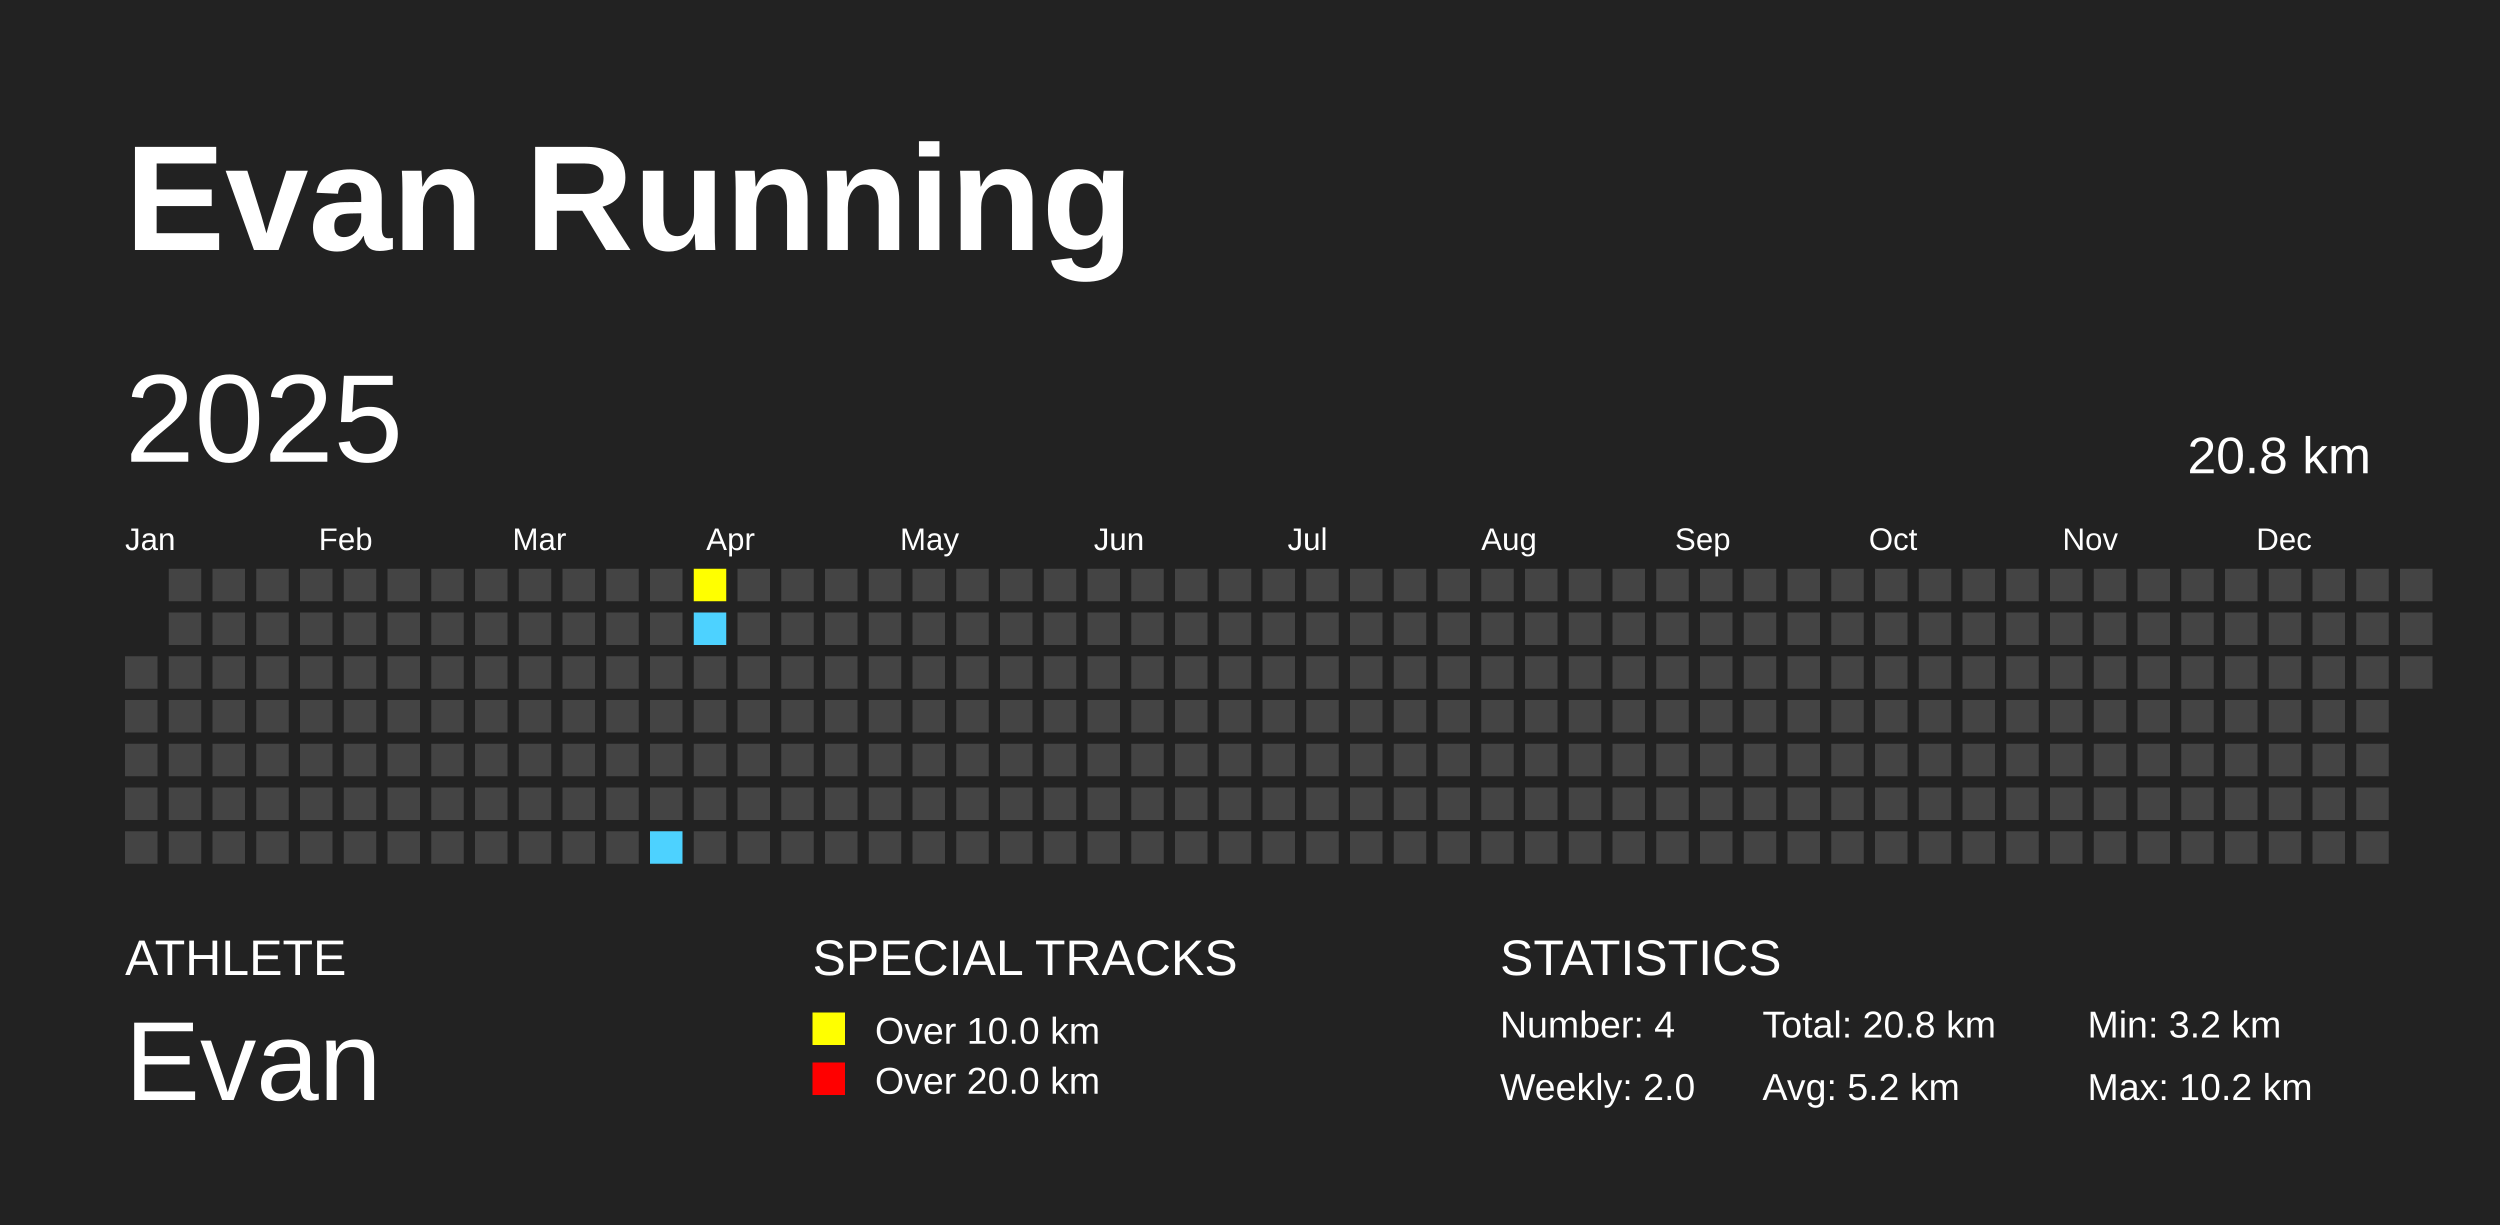
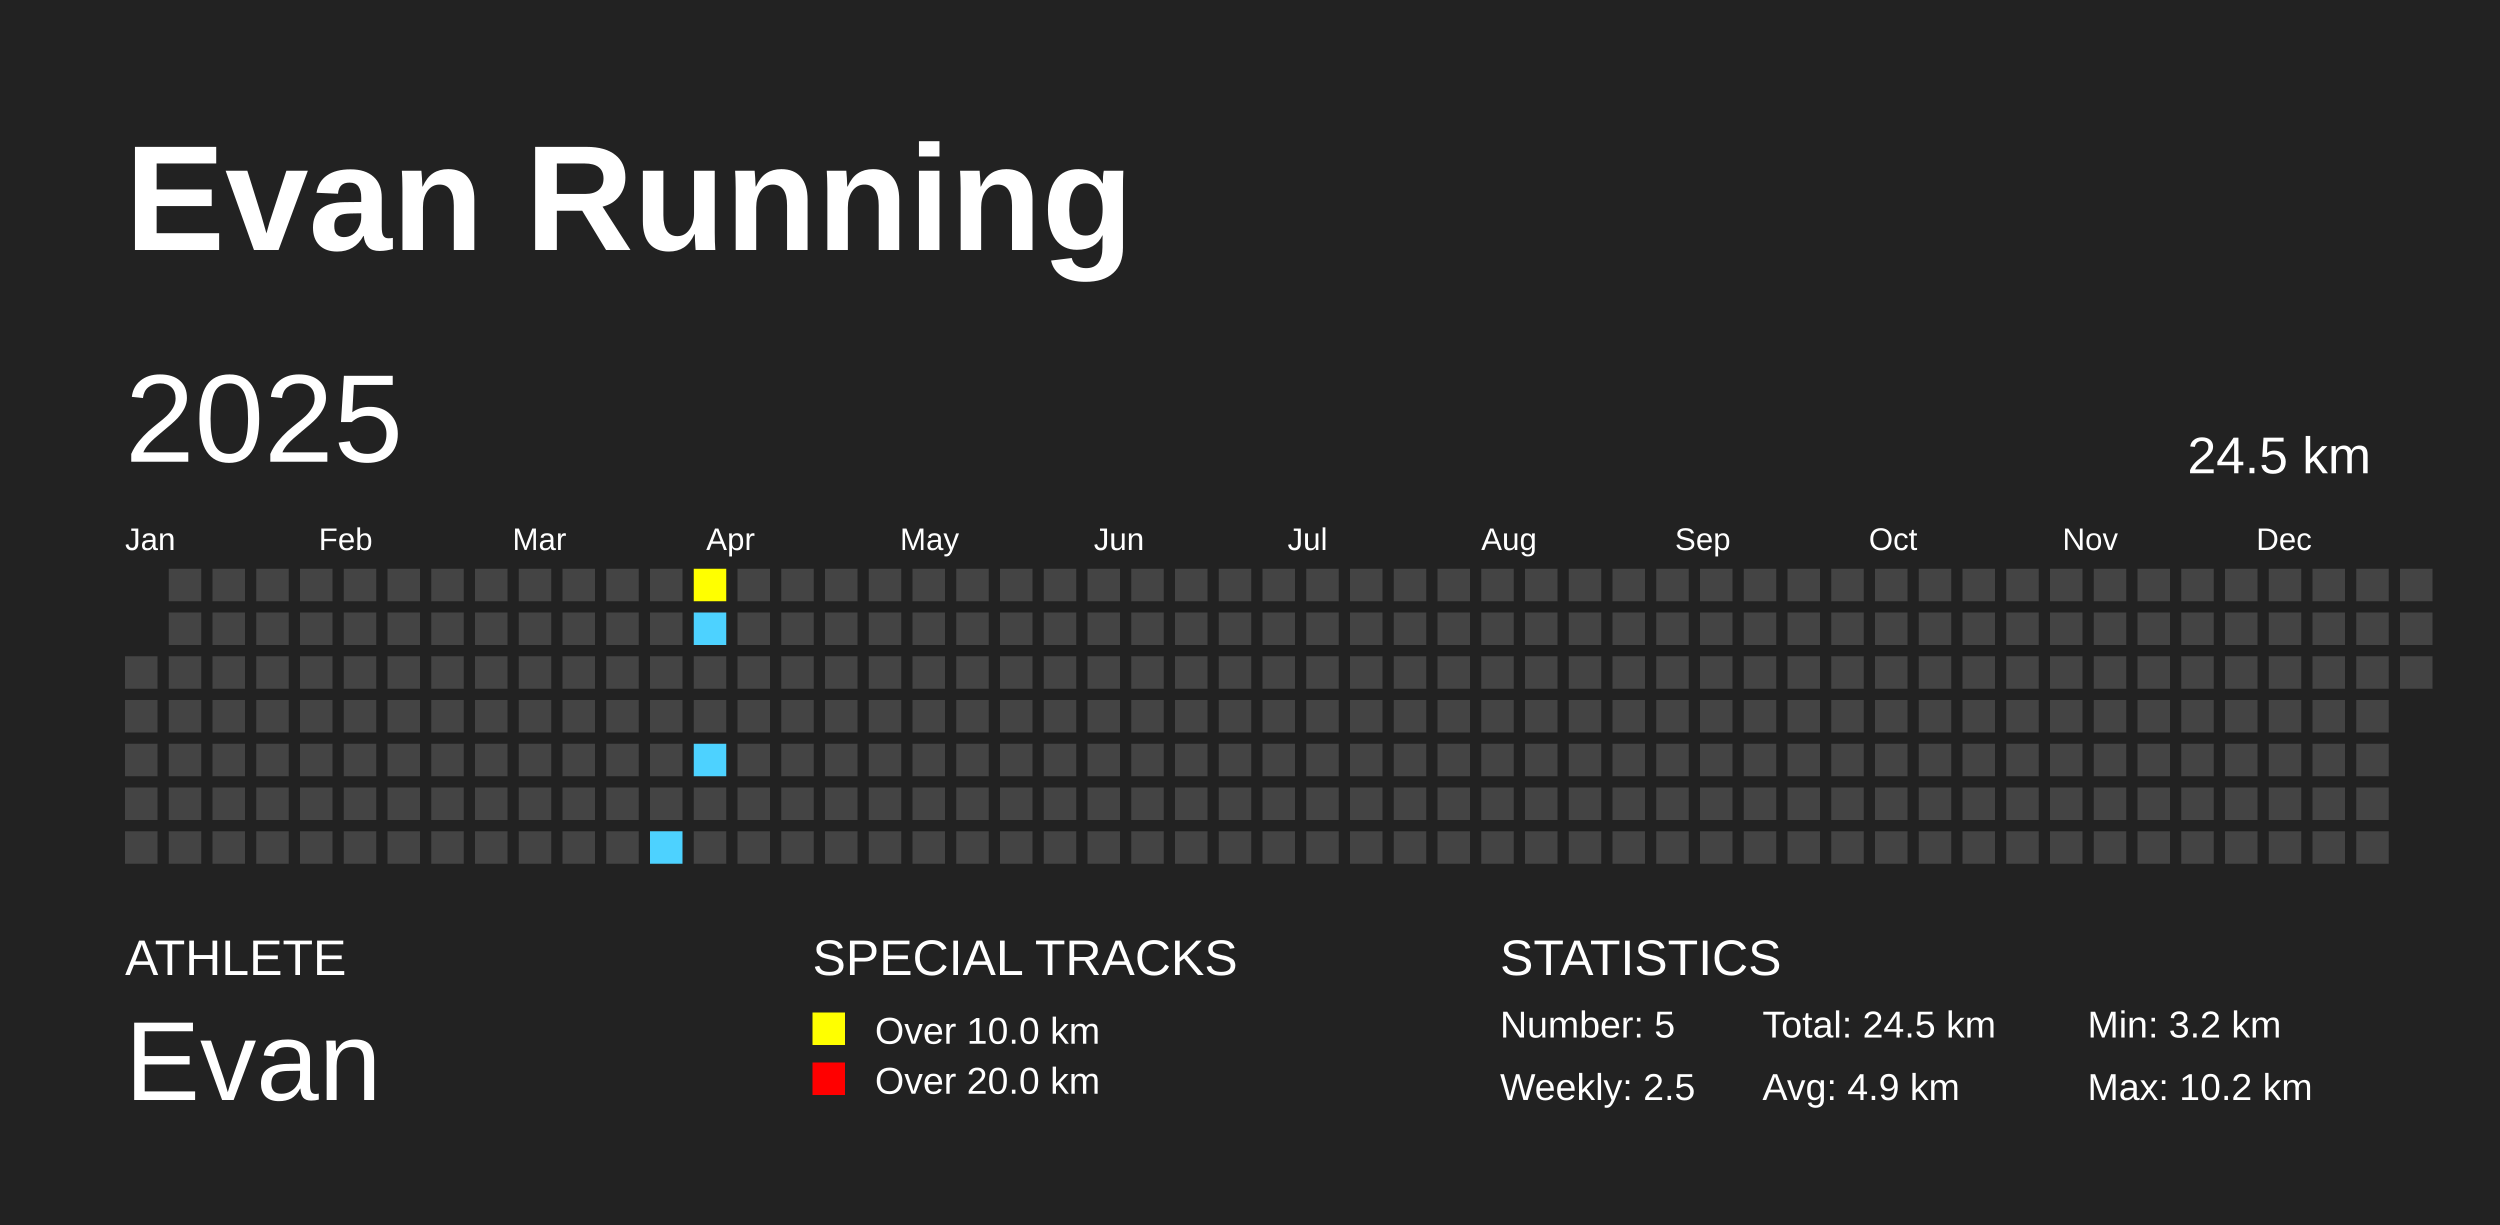
<svg xmlns="http://www.w3.org/2000/svg" baseProfile="full" height="98mm" version="1.1" viewBox="0,0,200,98" width="200mm">
  <defs />
  <rect fill="#222222" height="98" width="200" x="0" y="0" />
  <text fill="#FFFFFF" style="font-size:12px; font-family:Arial; font-weight:bold;" x="10" y="20">Evan Running</text>
  <text fill="#FFFFFF" style="font-size:4px; font-family:Arial" x="10" y="78">ATHLETE</text>
  <text fill="#FFFFFF" style="font-size:9px; font-family:Arial" x="10" y="88">Evan</text>
  <text fill="#FFFFFF" style="font-size:4px; font-family:Arial" x="65" y="78">SPECIAL TRACKS</text>
  <rect fill="yellow" height="2.6" width="2.6" x="65" y="81" />
  <text fill="#FFFFFF" style="font-size:3px; font-family:Arial" x="70" y="83.5">Over 10.0 km</text>
  <rect fill="red" height="2.6" width="2.6" x="65" y="85" />
  <text fill="#FFFFFF" style="font-size:3px; font-family:Arial" x="70" y="87.5">Over 20.0 km</text>
  <text fill="#FFFFFF" style="font-size:4px; font-family:Arial" x="120" y="78">STATISTICS</text>
-   <text fill="#FFFFFF" style="font-size:3px; font-family:Arial" x="120" y="83">Number: 4</text>
-   <text fill="#FFFFFF" style="font-size:3px; font-family:Arial" x="120" y="88">Weekly: 2.0</text>
-   <text fill="#FFFFFF" style="font-size:3px; font-family:Arial" x="141" y="83">Total: 20.8 km</text>
-   <text fill="#FFFFFF" style="font-size:3px; font-family:Arial" x="141" y="88">Avg: 5.2 km</text>
+   <text fill="#FFFFFF" style="font-size:3px; font-family:Arial" x="120" y="83">Number: 5</text>
+   <text fill="#FFFFFF" style="font-size:3px; font-family:Arial" x="120" y="88">Weekly: 2.5</text>
+   <text fill="#FFFFFF" style="font-size:3px; font-family:Arial" x="141" y="83">Total: 24.5 km</text>
+   <text fill="#FFFFFF" style="font-size:3px; font-family:Arial" x="141" y="88">Avg: 4.9 km</text>
  <text fill="#FFFFFF" style="font-size:3px; font-family:Arial" x="167" y="83">Min: 3.2 km</text>
  <text fill="#FFFFFF" style="font-size:3px; font-family:Arial" x="167" y="88">Max: 10.2 km</text>
  <text dominant-baseline="hanging" fill="#FFFFFF" style="font-size:10.0px; font-family:Arial;" x="10" y="30">2025</text>
-   <text dominant-baseline="hanging" fill="#FFFFFF" style="font-size:4.125px; font-family:Arial;" x="175" y="35">20.8 km</text>
+   <text dominant-baseline="hanging" fill="#FFFFFF" style="font-size:4.125px; font-family:Arial;" x="175" y="35">24.5 km</text>
  <text fill="#FFFFFF" style="font-size:2.5px; font-family:Arial" x="10.0" y="44">Jan</text>
  <text fill="#FFFFFF" style="font-size:2.5px; font-family:Arial" x="25.5" y="44">Feb</text>
  <text fill="#FFFFFF" style="font-size:2.5px; font-family:Arial" x="41.0" y="44">Mar</text>
  <text fill="#FFFFFF" style="font-size:2.5px; font-family:Arial" x="56.5" y="44">Apr</text>
  <text fill="#FFFFFF" style="font-size:2.5px; font-family:Arial" x="72.0" y="44">May</text>
  <text fill="#FFFFFF" style="font-size:2.5px; font-family:Arial" x="87.5" y="44">Jun</text>
  <text fill="#FFFFFF" style="font-size:2.5px; font-family:Arial" x="103.0" y="44">Jul</text>
  <text fill="#FFFFFF" style="font-size:2.5px; font-family:Arial" x="118.5" y="44">Aug</text>
  <text fill="#FFFFFF" style="font-size:2.5px; font-family:Arial" x="134.0" y="44">Sep</text>
  <text fill="#FFFFFF" style="font-size:2.5px; font-family:Arial" x="149.5" y="44">Oct</text>
  <text fill="#FFFFFF" style="font-size:2.5px; font-family:Arial" x="165.0" y="44">Nov</text>
  <text fill="#FFFFFF" style="font-size:2.5px; font-family:Arial" x="180.5" y="44">Dec</text>
  <rect fill="#444444" height="2.6" width="2.6" x="10.0" y="52.5" />
  <rect fill="#444444" height="2.6" width="2.6" x="10.0" y="56.0" />
  <rect fill="#444444" height="2.6" width="2.6" x="10.0" y="59.5" />
  <rect fill="#444444" height="2.6" width="2.6" x="10.0" y="63.0" />
  <rect fill="#444444" height="2.6" width="2.6" x="10.0" y="66.5" />
  <rect fill="#444444" height="2.6" width="2.6" x="13.5" y="45.5" />
  <rect fill="#444444" height="2.6" width="2.6" x="13.5" y="49.0" />
  <rect fill="#444444" height="2.6" width="2.6" x="13.5" y="52.5" />
  <rect fill="#444444" height="2.6" width="2.6" x="13.5" y="56.0" />
  <rect fill="#444444" height="2.6" width="2.6" x="13.5" y="59.5" />
  <rect fill="#444444" height="2.6" width="2.6" x="13.5" y="63.0" />
  <rect fill="#444444" height="2.6" width="2.6" x="13.5" y="66.5" />
  <rect fill="#444444" height="2.6" width="2.6" x="17.0" y="45.5" />
  <rect fill="#444444" height="2.6" width="2.6" x="17.0" y="49.0" />
  <rect fill="#444444" height="2.6" width="2.6" x="17.0" y="52.5" />
  <rect fill="#444444" height="2.6" width="2.6" x="17.0" y="56.0" />
  <rect fill="#444444" height="2.6" width="2.6" x="17.0" y="59.5" />
  <rect fill="#444444" height="2.6" width="2.6" x="17.0" y="63.0" />
  <rect fill="#444444" height="2.6" width="2.6" x="17.0" y="66.5" />
  <rect fill="#444444" height="2.6" width="2.6" x="20.5" y="45.5" />
  <rect fill="#444444" height="2.6" width="2.6" x="20.5" y="49.0" />
  <rect fill="#444444" height="2.6" width="2.6" x="20.5" y="52.5" />
  <rect fill="#444444" height="2.6" width="2.6" x="20.5" y="56.0" />
  <rect fill="#444444" height="2.6" width="2.6" x="20.5" y="59.5" />
  <rect fill="#444444" height="2.6" width="2.6" x="20.5" y="63.0" />
  <rect fill="#444444" height="2.6" width="2.6" x="20.5" y="66.5" />
  <rect fill="#444444" height="2.6" width="2.6" x="24.0" y="45.5" />
  <rect fill="#444444" height="2.6" width="2.6" x="24.0" y="49.0" />
  <rect fill="#444444" height="2.6" width="2.6" x="24.0" y="52.5" />
  <rect fill="#444444" height="2.6" width="2.6" x="24.0" y="56.0" />
  <rect fill="#444444" height="2.6" width="2.6" x="24.0" y="59.5" />
  <rect fill="#444444" height="2.6" width="2.6" x="24.0" y="63.0" />
  <rect fill="#444444" height="2.6" width="2.6" x="24.0" y="66.5" />
  <rect fill="#444444" height="2.6" width="2.6" x="27.5" y="45.5" />
  <rect fill="#444444" height="2.6" width="2.6" x="27.5" y="49.0" />
  <rect fill="#444444" height="2.6" width="2.6" x="27.5" y="52.5" />
  <rect fill="#444444" height="2.6" width="2.6" x="27.5" y="56.0" />
  <rect fill="#444444" height="2.6" width="2.6" x="27.5" y="59.5" />
  <rect fill="#444444" height="2.6" width="2.6" x="27.5" y="63.0" />
  <rect fill="#444444" height="2.6" width="2.6" x="27.5" y="66.5" />
  <rect fill="#444444" height="2.6" width="2.6" x="31.0" y="45.5" />
  <rect fill="#444444" height="2.6" width="2.6" x="31.0" y="49.0" />
  <rect fill="#444444" height="2.6" width="2.6" x="31.0" y="52.5" />
  <rect fill="#444444" height="2.6" width="2.6" x="31.0" y="56.0" />
  <rect fill="#444444" height="2.6" width="2.6" x="31.0" y="59.5" />
  <rect fill="#444444" height="2.6" width="2.6" x="31.0" y="63.0" />
  <rect fill="#444444" height="2.6" width="2.6" x="31.0" y="66.5" />
  <rect fill="#444444" height="2.6" width="2.6" x="34.5" y="45.5" />
  <rect fill="#444444" height="2.6" width="2.6" x="34.5" y="49.0" />
  <rect fill="#444444" height="2.6" width="2.6" x="34.5" y="52.5" />
  <rect fill="#444444" height="2.6" width="2.6" x="34.5" y="56.0" />
  <rect fill="#444444" height="2.6" width="2.6" x="34.5" y="59.5" />
  <rect fill="#444444" height="2.6" width="2.6" x="34.5" y="63.0" />
  <rect fill="#444444" height="2.6" width="2.6" x="34.5" y="66.5" />
  <rect fill="#444444" height="2.6" width="2.6" x="38.0" y="45.5" />
  <rect fill="#444444" height="2.6" width="2.6" x="38.0" y="49.0" />
  <rect fill="#444444" height="2.6" width="2.6" x="38.0" y="52.5" />
  <rect fill="#444444" height="2.6" width="2.6" x="38.0" y="56.0" />
  <rect fill="#444444" height="2.6" width="2.6" x="38.0" y="59.5" />
  <rect fill="#444444" height="2.6" width="2.6" x="38.0" y="63.0" />
  <rect fill="#444444" height="2.6" width="2.6" x="38.0" y="66.5" />
  <rect fill="#444444" height="2.6" width="2.6" x="41.5" y="45.5" />
  <rect fill="#444444" height="2.6" width="2.6" x="41.5" y="49.0" />
  <rect fill="#444444" height="2.6" width="2.6" x="41.5" y="52.5" />
  <rect fill="#444444" height="2.6" width="2.6" x="41.5" y="56.0" />
  <rect fill="#444444" height="2.6" width="2.6" x="41.5" y="59.5" />
  <rect fill="#444444" height="2.6" width="2.6" x="41.5" y="63.0" />
  <rect fill="#444444" height="2.6" width="2.6" x="41.5" y="66.5" />
  <rect fill="#444444" height="2.6" width="2.6" x="45.0" y="45.5" />
  <rect fill="#444444" height="2.6" width="2.6" x="45.0" y="49.0" />
  <rect fill="#444444" height="2.6" width="2.6" x="45.0" y="52.5" />
  <rect fill="#444444" height="2.6" width="2.6" x="45.0" y="56.0" />
  <rect fill="#444444" height="2.6" width="2.6" x="45.0" y="59.5" />
  <rect fill="#444444" height="2.6" width="2.6" x="45.0" y="63.0" />
  <rect fill="#444444" height="2.6" width="2.6" x="45.0" y="66.5" />
  <rect fill="#444444" height="2.6" width="2.6" x="48.5" y="45.5" />
  <rect fill="#444444" height="2.6" width="2.6" x="48.5" y="49.0" />
  <rect fill="#444444" height="2.6" width="2.6" x="48.5" y="52.5" />
  <rect fill="#444444" height="2.6" width="2.6" x="48.5" y="56.0" />
  <rect fill="#444444" height="2.6" width="2.6" x="48.5" y="59.5" />
  <rect fill="#444444" height="2.6" width="2.6" x="48.5" y="63.0" />
  <rect fill="#444444" height="2.6" width="2.6" x="48.5" y="66.5" />
  <rect fill="#444444" height="2.6" width="2.6" x="52.0" y="45.5" />
  <rect fill="#444444" height="2.6" width="2.6" x="52.0" y="49.0" />
  <rect fill="#444444" height="2.6" width="2.6" x="52.0" y="52.5" />
  <rect fill="#444444" height="2.6" width="2.6" x="52.0" y="56.0" />
  <rect fill="#444444" height="2.6" width="2.6" x="52.0" y="59.5" />
  <rect fill="#444444" height="2.6" width="2.6" x="52.0" y="63.0" />
  <rect fill="#4DD2FF" height="2.6" width="2.6" x="52.0" y="66.5" />
  <rect fill="yellow" height="2.6" width="2.6" x="55.5" y="45.5" />
  <rect fill="#4DD2FF" height="2.6" width="2.6" x="55.5" y="49.0" />
  <rect fill="#444444" height="2.6" width="2.6" x="55.5" y="52.5" />
  <rect fill="#444444" height="2.6" width="2.6" x="55.5" y="56.0" />
-   <rect fill="#444444" height="2.6" width="2.6" x="55.5" y="59.5" />
+   <rect fill="#4DD2FF" height="2.6" width="2.6" x="55.5" y="59.5" />
  <rect fill="#444444" height="2.6" width="2.6" x="55.5" y="63.0" />
  <rect fill="#444444" height="2.6" width="2.6" x="55.5" y="66.5" />
  <rect fill="#444444" height="2.6" width="2.6" x="59.0" y="45.5" />
  <rect fill="#444444" height="2.6" width="2.6" x="59.0" y="49.0" />
  <rect fill="#444444" height="2.6" width="2.6" x="59.0" y="52.5" />
  <rect fill="#444444" height="2.6" width="2.6" x="59.0" y="56.0" />
  <rect fill="#444444" height="2.6" width="2.6" x="59.0" y="59.5" />
  <rect fill="#444444" height="2.6" width="2.6" x="59.0" y="63.0" />
  <rect fill="#444444" height="2.6" width="2.6" x="59.0" y="66.5" />
  <rect fill="#444444" height="2.6" width="2.6" x="62.5" y="45.5" />
  <rect fill="#444444" height="2.6" width="2.6" x="62.5" y="49.0" />
  <rect fill="#444444" height="2.6" width="2.6" x="62.5" y="52.5" />
  <rect fill="#444444" height="2.6" width="2.6" x="62.5" y="56.0" />
  <rect fill="#444444" height="2.6" width="2.6" x="62.5" y="59.5" />
  <rect fill="#444444" height="2.6" width="2.6" x="62.5" y="63.0" />
  <rect fill="#444444" height="2.6" width="2.6" x="62.5" y="66.5" />
  <rect fill="#444444" height="2.6" width="2.6" x="66.0" y="45.5" />
  <rect fill="#444444" height="2.6" width="2.6" x="66.0" y="49.0" />
  <rect fill="#444444" height="2.6" width="2.6" x="66.0" y="52.5" />
  <rect fill="#444444" height="2.6" width="2.6" x="66.0" y="56.0" />
  <rect fill="#444444" height="2.6" width="2.6" x="66.0" y="59.5" />
  <rect fill="#444444" height="2.6" width="2.6" x="66.0" y="63.0" />
  <rect fill="#444444" height="2.6" width="2.6" x="66.0" y="66.5" />
  <rect fill="#444444" height="2.6" width="2.6" x="69.5" y="45.5" />
  <rect fill="#444444" height="2.6" width="2.6" x="69.5" y="49.0" />
  <rect fill="#444444" height="2.6" width="2.6" x="69.5" y="52.5" />
  <rect fill="#444444" height="2.6" width="2.6" x="69.5" y="56.0" />
  <rect fill="#444444" height="2.6" width="2.6" x="69.5" y="59.5" />
  <rect fill="#444444" height="2.6" width="2.6" x="69.5" y="63.0" />
  <rect fill="#444444" height="2.6" width="2.6" x="69.5" y="66.5" />
  <rect fill="#444444" height="2.6" width="2.6" x="73.0" y="45.5" />
  <rect fill="#444444" height="2.6" width="2.6" x="73.0" y="49.0" />
  <rect fill="#444444" height="2.6" width="2.6" x="73.0" y="52.5" />
  <rect fill="#444444" height="2.6" width="2.6" x="73.0" y="56.0" />
  <rect fill="#444444" height="2.6" width="2.6" x="73.0" y="59.5" />
  <rect fill="#444444" height="2.6" width="2.6" x="73.0" y="63.0" />
  <rect fill="#444444" height="2.6" width="2.6" x="73.0" y="66.5" />
  <rect fill="#444444" height="2.6" width="2.6" x="76.5" y="45.5" />
  <rect fill="#444444" height="2.6" width="2.6" x="76.5" y="49.0" />
  <rect fill="#444444" height="2.6" width="2.6" x="76.5" y="52.5" />
  <rect fill="#444444" height="2.6" width="2.6" x="76.5" y="56.0" />
  <rect fill="#444444" height="2.6" width="2.6" x="76.5" y="59.5" />
  <rect fill="#444444" height="2.6" width="2.6" x="76.5" y="63.0" />
  <rect fill="#444444" height="2.6" width="2.6" x="76.5" y="66.5" />
  <rect fill="#444444" height="2.6" width="2.6" x="80.0" y="45.5" />
  <rect fill="#444444" height="2.6" width="2.6" x="80.0" y="49.0" />
  <rect fill="#444444" height="2.6" width="2.6" x="80.0" y="52.5" />
  <rect fill="#444444" height="2.6" width="2.6" x="80.0" y="56.0" />
  <rect fill="#444444" height="2.6" width="2.6" x="80.0" y="59.5" />
  <rect fill="#444444" height="2.6" width="2.6" x="80.0" y="63.0" />
  <rect fill="#444444" height="2.6" width="2.6" x="80.0" y="66.5" />
  <rect fill="#444444" height="2.6" width="2.6" x="83.5" y="45.5" />
  <rect fill="#444444" height="2.6" width="2.6" x="83.5" y="49.0" />
  <rect fill="#444444" height="2.6" width="2.6" x="83.5" y="52.5" />
  <rect fill="#444444" height="2.6" width="2.6" x="83.5" y="56.0" />
  <rect fill="#444444" height="2.6" width="2.6" x="83.5" y="59.5" />
  <rect fill="#444444" height="2.6" width="2.6" x="83.5" y="63.0" />
  <rect fill="#444444" height="2.6" width="2.6" x="83.5" y="66.5" />
  <rect fill="#444444" height="2.6" width="2.6" x="87.0" y="45.5" />
  <rect fill="#444444" height="2.6" width="2.6" x="87.0" y="49.0" />
  <rect fill="#444444" height="2.6" width="2.6" x="87.0" y="52.5" />
  <rect fill="#444444" height="2.6" width="2.6" x="87.0" y="56.0" />
  <rect fill="#444444" height="2.6" width="2.6" x="87.0" y="59.5" />
  <rect fill="#444444" height="2.6" width="2.6" x="87.0" y="63.0" />
  <rect fill="#444444" height="2.6" width="2.6" x="87.0" y="66.5" />
  <rect fill="#444444" height="2.6" width="2.6" x="90.5" y="45.5" />
  <rect fill="#444444" height="2.6" width="2.6" x="90.5" y="49.0" />
  <rect fill="#444444" height="2.6" width="2.6" x="90.5" y="52.5" />
  <rect fill="#444444" height="2.6" width="2.6" x="90.5" y="56.0" />
  <rect fill="#444444" height="2.6" width="2.6" x="90.5" y="59.5" />
  <rect fill="#444444" height="2.6" width="2.6" x="90.5" y="63.0" />
  <rect fill="#444444" height="2.6" width="2.6" x="90.5" y="66.5" />
  <rect fill="#444444" height="2.6" width="2.6" x="94.0" y="45.5" />
  <rect fill="#444444" height="2.6" width="2.6" x="94.0" y="49.0" />
  <rect fill="#444444" height="2.6" width="2.6" x="94.0" y="52.5" />
  <rect fill="#444444" height="2.6" width="2.6" x="94.0" y="56.0" />
  <rect fill="#444444" height="2.6" width="2.6" x="94.0" y="59.5" />
  <rect fill="#444444" height="2.6" width="2.6" x="94.0" y="63.0" />
  <rect fill="#444444" height="2.6" width="2.6" x="94.0" y="66.5" />
  <rect fill="#444444" height="2.6" width="2.6" x="97.5" y="45.5" />
  <rect fill="#444444" height="2.6" width="2.6" x="97.5" y="49.0" />
  <rect fill="#444444" height="2.6" width="2.6" x="97.5" y="52.5" />
  <rect fill="#444444" height="2.6" width="2.6" x="97.5" y="56.0" />
  <rect fill="#444444" height="2.6" width="2.6" x="97.5" y="59.5" />
  <rect fill="#444444" height="2.6" width="2.6" x="97.5" y="63.0" />
  <rect fill="#444444" height="2.6" width="2.6" x="97.5" y="66.5" />
  <rect fill="#444444" height="2.6" width="2.6" x="101.0" y="45.5" />
  <rect fill="#444444" height="2.6" width="2.6" x="101.0" y="49.0" />
  <rect fill="#444444" height="2.6" width="2.6" x="101.0" y="52.5" />
  <rect fill="#444444" height="2.6" width="2.6" x="101.0" y="56.0" />
  <rect fill="#444444" height="2.6" width="2.6" x="101.0" y="59.5" />
  <rect fill="#444444" height="2.6" width="2.6" x="101.0" y="63.0" />
  <rect fill="#444444" height="2.6" width="2.6" x="101.0" y="66.5" />
  <rect fill="#444444" height="2.6" width="2.6" x="104.5" y="45.5" />
  <rect fill="#444444" height="2.6" width="2.6" x="104.5" y="49.0" />
  <rect fill="#444444" height="2.6" width="2.6" x="104.5" y="52.5" />
  <rect fill="#444444" height="2.6" width="2.6" x="104.5" y="56.0" />
  <rect fill="#444444" height="2.6" width="2.6" x="104.5" y="59.5" />
  <rect fill="#444444" height="2.6" width="2.6" x="104.5" y="63.0" />
  <rect fill="#444444" height="2.6" width="2.6" x="104.5" y="66.5" />
  <rect fill="#444444" height="2.6" width="2.6" x="108.0" y="45.5" />
  <rect fill="#444444" height="2.6" width="2.6" x="108.0" y="49.0" />
  <rect fill="#444444" height="2.6" width="2.6" x="108.0" y="52.5" />
  <rect fill="#444444" height="2.6" width="2.6" x="108.0" y="56.0" />
  <rect fill="#444444" height="2.6" width="2.6" x="108.0" y="59.5" />
  <rect fill="#444444" height="2.6" width="2.6" x="108.0" y="63.0" />
  <rect fill="#444444" height="2.6" width="2.6" x="108.0" y="66.5" />
  <rect fill="#444444" height="2.6" width="2.6" x="111.5" y="45.5" />
  <rect fill="#444444" height="2.6" width="2.6" x="111.5" y="49.0" />
  <rect fill="#444444" height="2.6" width="2.6" x="111.5" y="52.5" />
  <rect fill="#444444" height="2.6" width="2.6" x="111.5" y="56.0" />
  <rect fill="#444444" height="2.6" width="2.6" x="111.5" y="59.5" />
  <rect fill="#444444" height="2.6" width="2.6" x="111.5" y="63.0" />
  <rect fill="#444444" height="2.6" width="2.6" x="111.5" y="66.5" />
  <rect fill="#444444" height="2.6" width="2.6" x="115.0" y="45.5" />
  <rect fill="#444444" height="2.6" width="2.6" x="115.0" y="49.0" />
  <rect fill="#444444" height="2.6" width="2.6" x="115.0" y="52.5" />
  <rect fill="#444444" height="2.6" width="2.6" x="115.0" y="56.0" />
  <rect fill="#444444" height="2.6" width="2.6" x="115.0" y="59.5" />
  <rect fill="#444444" height="2.6" width="2.6" x="115.0" y="63.0" />
  <rect fill="#444444" height="2.6" width="2.6" x="115.0" y="66.5" />
  <rect fill="#444444" height="2.6" width="2.6" x="118.5" y="45.5" />
  <rect fill="#444444" height="2.6" width="2.6" x="118.5" y="49.0" />
  <rect fill="#444444" height="2.6" width="2.6" x="118.5" y="52.5" />
  <rect fill="#444444" height="2.6" width="2.6" x="118.5" y="56.0" />
  <rect fill="#444444" height="2.6" width="2.6" x="118.5" y="59.5" />
  <rect fill="#444444" height="2.6" width="2.6" x="118.5" y="63.0" />
  <rect fill="#444444" height="2.6" width="2.6" x="118.5" y="66.5" />
  <rect fill="#444444" height="2.6" width="2.6" x="122.0" y="45.5" />
  <rect fill="#444444" height="2.6" width="2.6" x="122.0" y="49.0" />
  <rect fill="#444444" height="2.6" width="2.6" x="122.0" y="52.5" />
  <rect fill="#444444" height="2.6" width="2.6" x="122.0" y="56.0" />
  <rect fill="#444444" height="2.6" width="2.6" x="122.0" y="59.5" />
  <rect fill="#444444" height="2.6" width="2.6" x="122.0" y="63.0" />
  <rect fill="#444444" height="2.6" width="2.6" x="122.0" y="66.5" />
  <rect fill="#444444" height="2.6" width="2.6" x="125.5" y="45.5" />
  <rect fill="#444444" height="2.6" width="2.6" x="125.5" y="49.0" />
  <rect fill="#444444" height="2.6" width="2.6" x="125.5" y="52.5" />
  <rect fill="#444444" height="2.6" width="2.6" x="125.5" y="56.0" />
  <rect fill="#444444" height="2.6" width="2.6" x="125.5" y="59.5" />
  <rect fill="#444444" height="2.6" width="2.6" x="125.5" y="63.0" />
  <rect fill="#444444" height="2.6" width="2.6" x="125.5" y="66.5" />
  <rect fill="#444444" height="2.6" width="2.6" x="129.0" y="45.5" />
  <rect fill="#444444" height="2.6" width="2.6" x="129.0" y="49.0" />
  <rect fill="#444444" height="2.6" width="2.6" x="129.0" y="52.5" />
  <rect fill="#444444" height="2.6" width="2.6" x="129.0" y="56.0" />
  <rect fill="#444444" height="2.6" width="2.6" x="129.0" y="59.5" />
  <rect fill="#444444" height="2.6" width="2.6" x="129.0" y="63.0" />
  <rect fill="#444444" height="2.6" width="2.6" x="129.0" y="66.5" />
  <rect fill="#444444" height="2.6" width="2.6" x="132.5" y="45.5" />
  <rect fill="#444444" height="2.6" width="2.6" x="132.5" y="49.0" />
  <rect fill="#444444" height="2.6" width="2.6" x="132.5" y="52.5" />
  <rect fill="#444444" height="2.6" width="2.6" x="132.5" y="56.0" />
  <rect fill="#444444" height="2.6" width="2.6" x="132.5" y="59.5" />
  <rect fill="#444444" height="2.6" width="2.6" x="132.5" y="63.0" />
  <rect fill="#444444" height="2.6" width="2.6" x="132.5" y="66.5" />
  <rect fill="#444444" height="2.6" width="2.6" x="136.0" y="45.5" />
  <rect fill="#444444" height="2.6" width="2.6" x="136.0" y="49.0" />
  <rect fill="#444444" height="2.6" width="2.6" x="136.0" y="52.5" />
  <rect fill="#444444" height="2.6" width="2.6" x="136.0" y="56.0" />
  <rect fill="#444444" height="2.6" width="2.6" x="136.0" y="59.5" />
  <rect fill="#444444" height="2.6" width="2.6" x="136.0" y="63.0" />
  <rect fill="#444444" height="2.6" width="2.6" x="136.0" y="66.5" />
  <rect fill="#444444" height="2.6" width="2.6" x="139.5" y="45.5" />
  <rect fill="#444444" height="2.6" width="2.6" x="139.5" y="49.0" />
  <rect fill="#444444" height="2.6" width="2.6" x="139.5" y="52.5" />
  <rect fill="#444444" height="2.6" width="2.6" x="139.5" y="56.0" />
  <rect fill="#444444" height="2.6" width="2.6" x="139.5" y="59.5" />
  <rect fill="#444444" height="2.6" width="2.6" x="139.5" y="63.0" />
  <rect fill="#444444" height="2.6" width="2.6" x="139.5" y="66.5" />
  <rect fill="#444444" height="2.6" width="2.6" x="143.0" y="45.5" />
  <rect fill="#444444" height="2.6" width="2.6" x="143.0" y="49.0" />
  <rect fill="#444444" height="2.6" width="2.6" x="143.0" y="52.5" />
  <rect fill="#444444" height="2.6" width="2.6" x="143.0" y="56.0" />
  <rect fill="#444444" height="2.6" width="2.6" x="143.0" y="59.5" />
  <rect fill="#444444" height="2.6" width="2.6" x="143.0" y="63.0" />
  <rect fill="#444444" height="2.6" width="2.6" x="143.0" y="66.5" />
  <rect fill="#444444" height="2.6" width="2.6" x="146.5" y="45.5" />
  <rect fill="#444444" height="2.6" width="2.6" x="146.5" y="49.0" />
  <rect fill="#444444" height="2.6" width="2.6" x="146.5" y="52.5" />
  <rect fill="#444444" height="2.6" width="2.6" x="146.5" y="56.0" />
  <rect fill="#444444" height="2.6" width="2.6" x="146.5" y="59.5" />
  <rect fill="#444444" height="2.6" width="2.6" x="146.5" y="63.0" />
  <rect fill="#444444" height="2.6" width="2.6" x="146.5" y="66.5" />
  <rect fill="#444444" height="2.6" width="2.6" x="150.0" y="45.5" />
  <rect fill="#444444" height="2.6" width="2.6" x="150.0" y="49.0" />
  <rect fill="#444444" height="2.6" width="2.6" x="150.0" y="52.5" />
  <rect fill="#444444" height="2.6" width="2.6" x="150.0" y="56.0" />
  <rect fill="#444444" height="2.6" width="2.6" x="150.0" y="59.5" />
  <rect fill="#444444" height="2.6" width="2.6" x="150.0" y="63.0" />
  <rect fill="#444444" height="2.6" width="2.6" x="150.0" y="66.5" />
  <rect fill="#444444" height="2.6" width="2.6" x="153.5" y="45.5" />
  <rect fill="#444444" height="2.6" width="2.6" x="153.5" y="49.0" />
  <rect fill="#444444" height="2.6" width="2.6" x="153.5" y="52.5" />
  <rect fill="#444444" height="2.6" width="2.6" x="153.5" y="56.0" />
  <rect fill="#444444" height="2.6" width="2.6" x="153.5" y="59.5" />
  <rect fill="#444444" height="2.6" width="2.6" x="153.5" y="63.0" />
  <rect fill="#444444" height="2.6" width="2.6" x="153.5" y="66.5" />
  <rect fill="#444444" height="2.6" width="2.6" x="157.0" y="45.5" />
  <rect fill="#444444" height="2.6" width="2.6" x="157.0" y="49.0" />
  <rect fill="#444444" height="2.6" width="2.6" x="157.0" y="52.5" />
  <rect fill="#444444" height="2.6" width="2.6" x="157.0" y="56.0" />
  <rect fill="#444444" height="2.6" width="2.6" x="157.0" y="59.5" />
  <rect fill="#444444" height="2.6" width="2.6" x="157.0" y="63.0" />
  <rect fill="#444444" height="2.6" width="2.6" x="157.0" y="66.5" />
  <rect fill="#444444" height="2.6" width="2.6" x="160.5" y="45.5" />
  <rect fill="#444444" height="2.6" width="2.6" x="160.5" y="49.0" />
  <rect fill="#444444" height="2.6" width="2.6" x="160.5" y="52.5" />
  <rect fill="#444444" height="2.6" width="2.6" x="160.5" y="56.0" />
  <rect fill="#444444" height="2.6" width="2.6" x="160.5" y="59.5" />
  <rect fill="#444444" height="2.6" width="2.6" x="160.5" y="63.0" />
  <rect fill="#444444" height="2.6" width="2.6" x="160.5" y="66.5" />
  <rect fill="#444444" height="2.6" width="2.6" x="164.0" y="45.5" />
  <rect fill="#444444" height="2.6" width="2.6" x="164.0" y="49.0" />
  <rect fill="#444444" height="2.6" width="2.6" x="164.0" y="52.5" />
  <rect fill="#444444" height="2.6" width="2.6" x="164.0" y="56.0" />
  <rect fill="#444444" height="2.6" width="2.6" x="164.0" y="59.5" />
  <rect fill="#444444" height="2.6" width="2.6" x="164.0" y="63.0" />
  <rect fill="#444444" height="2.6" width="2.6" x="164.0" y="66.5" />
  <rect fill="#444444" height="2.6" width="2.6" x="167.5" y="45.5" />
  <rect fill="#444444" height="2.6" width="2.6" x="167.5" y="49.0" />
  <rect fill="#444444" height="2.6" width="2.6" x="167.5" y="52.5" />
  <rect fill="#444444" height="2.6" width="2.6" x="167.5" y="56.0" />
  <rect fill="#444444" height="2.6" width="2.6" x="167.5" y="59.5" />
  <rect fill="#444444" height="2.6" width="2.6" x="167.5" y="63.0" />
  <rect fill="#444444" height="2.6" width="2.6" x="167.5" y="66.5" />
  <rect fill="#444444" height="2.6" width="2.6" x="171.0" y="45.5" />
  <rect fill="#444444" height="2.6" width="2.6" x="171.0" y="49.0" />
  <rect fill="#444444" height="2.6" width="2.6" x="171.0" y="52.5" />
  <rect fill="#444444" height="2.6" width="2.6" x="171.0" y="56.0" />
  <rect fill="#444444" height="2.6" width="2.6" x="171.0" y="59.5" />
  <rect fill="#444444" height="2.6" width="2.6" x="171.0" y="63.0" />
  <rect fill="#444444" height="2.6" width="2.6" x="171.0" y="66.5" />
  <rect fill="#444444" height="2.6" width="2.6" x="174.5" y="45.5" />
  <rect fill="#444444" height="2.6" width="2.6" x="174.5" y="49.0" />
  <rect fill="#444444" height="2.6" width="2.6" x="174.5" y="52.5" />
  <rect fill="#444444" height="2.6" width="2.6" x="174.5" y="56.0" />
  <rect fill="#444444" height="2.6" width="2.6" x="174.5" y="59.5" />
  <rect fill="#444444" height="2.6" width="2.6" x="174.5" y="63.0" />
  <rect fill="#444444" height="2.6" width="2.6" x="174.5" y="66.5" />
  <rect fill="#444444" height="2.6" width="2.6" x="178.0" y="45.5" />
  <rect fill="#444444" height="2.6" width="2.6" x="178.0" y="49.0" />
  <rect fill="#444444" height="2.6" width="2.6" x="178.0" y="52.5" />
  <rect fill="#444444" height="2.6" width="2.6" x="178.0" y="56.0" />
  <rect fill="#444444" height="2.6" width="2.6" x="178.0" y="59.5" />
  <rect fill="#444444" height="2.6" width="2.6" x="178.0" y="63.0" />
  <rect fill="#444444" height="2.6" width="2.6" x="178.0" y="66.5" />
  <rect fill="#444444" height="2.6" width="2.6" x="181.5" y="45.5" />
  <rect fill="#444444" height="2.6" width="2.6" x="181.5" y="49.0" />
  <rect fill="#444444" height="2.6" width="2.6" x="181.5" y="52.5" />
  <rect fill="#444444" height="2.6" width="2.6" x="181.5" y="56.0" />
  <rect fill="#444444" height="2.6" width="2.6" x="181.5" y="59.5" />
  <rect fill="#444444" height="2.6" width="2.6" x="181.5" y="63.0" />
  <rect fill="#444444" height="2.6" width="2.6" x="181.5" y="66.5" />
  <rect fill="#444444" height="2.6" width="2.6" x="185.0" y="45.5" />
  <rect fill="#444444" height="2.6" width="2.6" x="185.0" y="49.0" />
  <rect fill="#444444" height="2.6" width="2.6" x="185.0" y="52.5" />
  <rect fill="#444444" height="2.6" width="2.6" x="185.0" y="56.0" />
  <rect fill="#444444" height="2.6" width="2.6" x="185.0" y="59.5" />
  <rect fill="#444444" height="2.6" width="2.6" x="185.0" y="63.0" />
  <rect fill="#444444" height="2.6" width="2.6" x="185.0" y="66.5" />
  <rect fill="#444444" height="2.6" width="2.6" x="188.5" y="45.5" />
  <rect fill="#444444" height="2.6" width="2.6" x="188.5" y="49.0" />
  <rect fill="#444444" height="2.6" width="2.6" x="188.5" y="52.5" />
  <rect fill="#444444" height="2.6" width="2.6" x="188.5" y="56.0" />
  <rect fill="#444444" height="2.6" width="2.6" x="188.5" y="59.5" />
  <rect fill="#444444" height="2.6" width="2.6" x="188.5" y="63.0" />
  <rect fill="#444444" height="2.6" width="2.6" x="188.5" y="66.5" />
  <rect fill="#444444" height="2.6" width="2.6" x="192.0" y="45.5" />
  <rect fill="#444444" height="2.6" width="2.6" x="192.0" y="49.0" />
  <rect fill="#444444" height="2.6" width="2.6" x="192.0" y="52.5" />
</svg>
